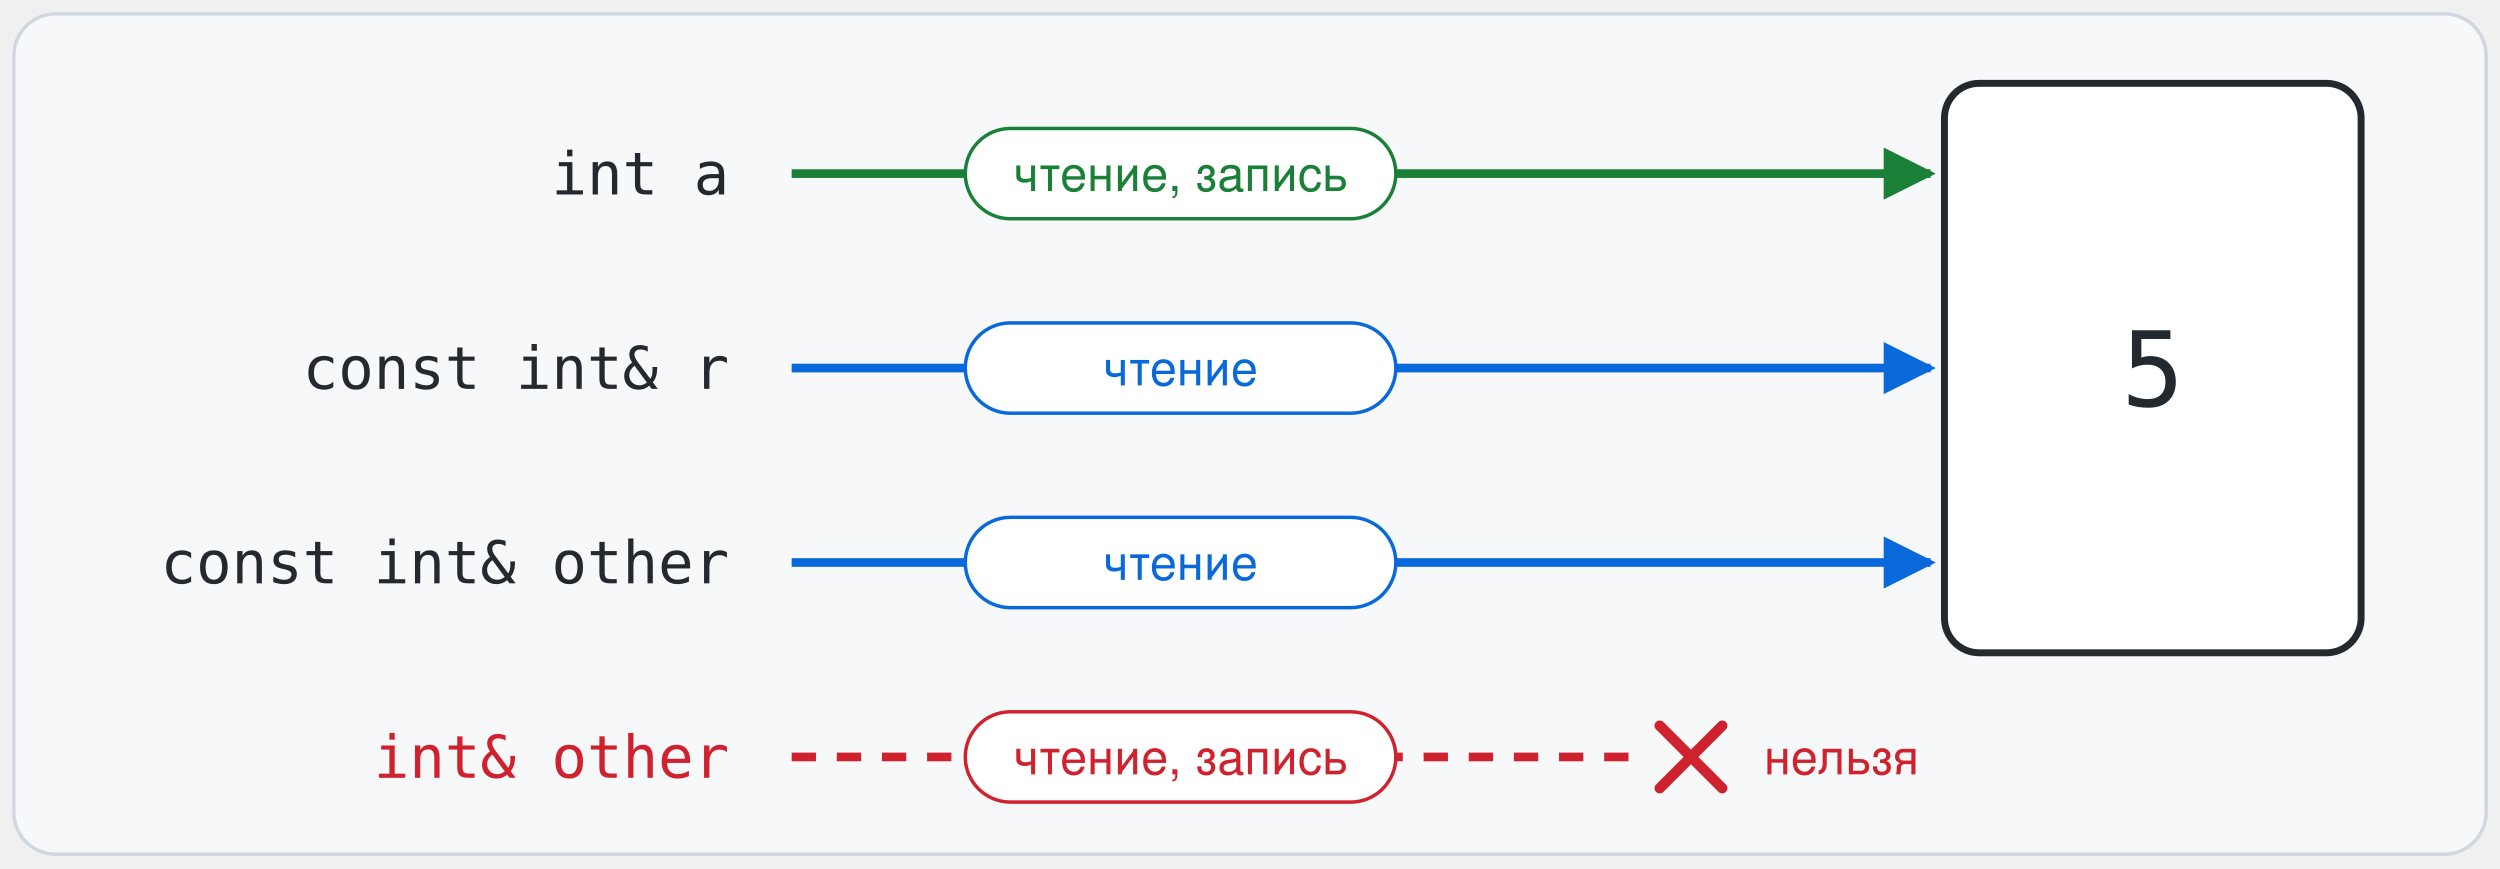
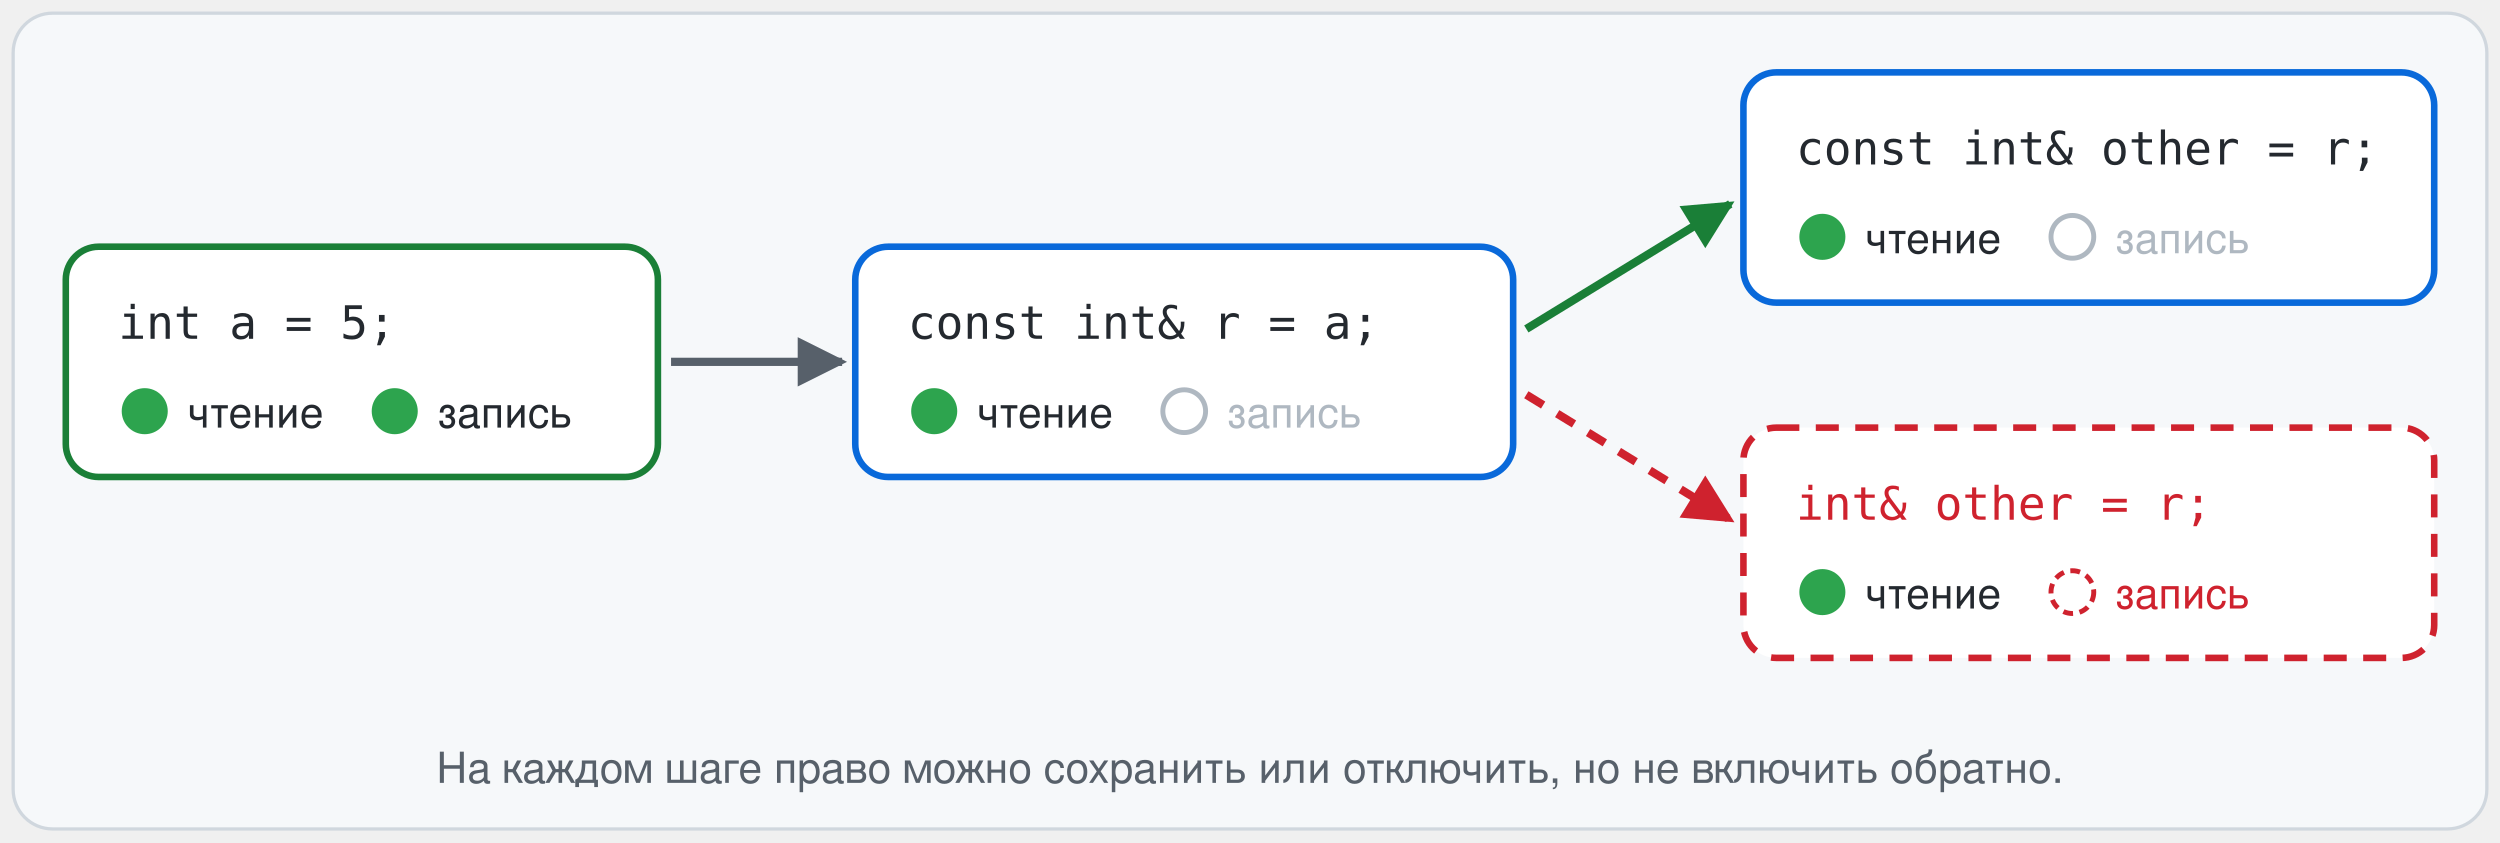
- <svg xmlns="http://www.w3.org/2000/svg" viewBox="0 0 720 250" role="img" aria-labelledby="t d">
-   <rect x="4" y="4" width="712" height="242" rx="12" fill="#f6f8fa" stroke="#d0d7de" />
-   <g>
-     <rect x="560" y="24" width="120" height="164" rx="10" fill="#ffffff" stroke="#24292f" stroke-width="2" />
-     <text x="620" y="117" text-anchor="middle" font-family="ui-monospace, SFMono-Regular, Menlo, Consolas, monospace" font-size="30" fill="#24292f">5</text>
-     <text x="210" y="56" text-anchor="end" font-family="ui-monospace, SFMono-Regular, Menlo, Consolas, monospace" font-size="17" fill="#24292f">int a</text>
-     <marker id="m0" viewBox="0 0 10 10" refX="9" refY="5" markerWidth="6" markerHeight="6" orient="auto">
+ <svg xmlns="http://www.w3.org/2000/svg" viewBox="0 0 760 256" role="img" aria-labelledby="t d">
+   <defs>
+     <marker id="k" viewBox="0 0 10 10" refX="9" refY="5" markerWidth="6" markerHeight="6" orient="auto">
+       <path d="M0,0 L10,5 L0,10 z" fill="#57606a" />
+     </marker>
+     <marker id="g" viewBox="0 0 10 10" refX="9" refY="5" markerWidth="6" markerHeight="6" orient="auto">
      <path d="M0,0 L10,5 L0,10 z" fill="#1a7f37" />
    </marker>
-     <line x1="228" y1="50" x2="556" y2="50" stroke="#1a7f37" stroke-width="2.5" marker-end="url(#m0)" />
-     <rect x="278" y="37" width="124" height="26" rx="13" fill="#ffffff" stroke="#1a7f37" />
-     <text x="340" y="55" text-anchor="middle" font-family="ui-sans-serif, -apple-system, 'Segoe UI', Helvetica, Arial, sans-serif" font-size="14" fill="#1a7f37">чтение, запись</text>
-     <text x="210" y="112" text-anchor="end" font-family="ui-monospace, SFMono-Regular, Menlo, Consolas, monospace" font-size="17" fill="#24292f">const int&amp; r</text>
-     <marker id="m1" viewBox="0 0 10 10" refX="9" refY="5" markerWidth="6" markerHeight="6" orient="auto">
-       <path d="M0,0 L10,5 L0,10 z" fill="#0969da" />
-     </marker>
-     <line x1="228" y1="106" x2="556" y2="106" stroke="#0969da" stroke-width="2.5" marker-end="url(#m1)" />
-     <rect x="278" y="93" width="124" height="26" rx="13" fill="#ffffff" stroke="#0969da" />
-     <text x="340" y="111" text-anchor="middle" font-family="ui-sans-serif, -apple-system, 'Segoe UI', Helvetica, Arial, sans-serif" font-size="14" fill="#0969da">чтение</text>
-     <text x="210" y="168" text-anchor="end" font-family="ui-monospace, SFMono-Regular, Menlo, Consolas, monospace" font-size="17" fill="#24292f">const int&amp; other</text>
-     <marker id="m2" viewBox="0 0 10 10" refX="9" refY="5" markerWidth="6" markerHeight="6" orient="auto">
-       <path d="M0,0 L10,5 L0,10 z" fill="#0969da" />
-     </marker>
-     <line x1="228" y1="162" x2="556" y2="162" stroke="#0969da" stroke-width="2.5" marker-end="url(#m2)" />
-     <rect x="278" y="149" width="124" height="26" rx="13" fill="#ffffff" stroke="#0969da" />
-     <text x="340" y="167" text-anchor="middle" font-family="ui-sans-serif, -apple-system, 'Segoe UI', Helvetica, Arial, sans-serif" font-size="14" fill="#0969da">чтение</text>
-     <text x="210" y="224" text-anchor="end" font-family="ui-monospace, SFMono-Regular, Menlo, Consolas, monospace" font-size="17" fill="#cf222e">int&amp; other</text>
-     <marker id="m3" viewBox="0 0 10 10" refX="9" refY="5" markerWidth="6" markerHeight="6" orient="auto">
+     <marker id="r" viewBox="0 0 10 10" refX="9" refY="5" markerWidth="6" markerHeight="6" orient="auto">
      <path d="M0,0 L10,5 L0,10 z" fill="#cf222e" />
    </marker>
-     <line x1="228" y1="218" x2="470" y2="218" stroke="#cf222e" stroke-width="2.5" stroke-dasharray="7 6" />
-     <rect x="278" y="205" width="124" height="26" rx="13" fill="#ffffff" stroke="#cf222e" />
-     <text x="340" y="223" text-anchor="middle" font-family="ui-sans-serif, -apple-system, 'Segoe UI', Helvetica, Arial, sans-serif" font-size="14" fill="#cf222e">чтение, запись</text>
-     <path d="M478,209 l18,18 M496,209 l-18,18" stroke="#cf222e" stroke-width="3" stroke-linecap="round" />
-     <text x="508" y="223" font-family="ui-sans-serif, -apple-system, 'Segoe UI', Helvetica, Arial, sans-serif" font-size="14" fill="#cf222e">нельзя</text>
-   </g>
+   </defs>
+   <rect x="4" y="4" width="752" height="248" rx="12" fill="#f6f8fa" stroke="#d0d7de" />
+   <rect x="20" y="75" width="180" height="70" rx="10" fill="#fff" stroke="#1a7f37" stroke-width="2" />
+   <text x="36" y="103" font-family="ui-monospace, SFMono-Regular, Menlo, Consolas, monospace" font-size="14" fill="#24292f">int a = 5;</text>
+   <circle cx="44" cy="125" r="7" fill="#2da44e" />
+   <text x="57" y="130" font-family="ui-sans-serif, -apple-system, 'Segoe UI', Helvetica, Arial, sans-serif" font-size="13" fill="#24292f">чтение</text>
+   <circle cx="120" cy="125" r="7" fill="#2da44e" />
+   <text x="133" y="130" font-family="ui-sans-serif, -apple-system, 'Segoe UI', Helvetica, Arial, sans-serif" font-size="13" fill="#24292f">запись</text>
+   <rect x="260" y="75" width="200" height="70" rx="10" fill="#fff" stroke="#0969da" stroke-width="2" />
+   <text x="276" y="103" font-family="ui-monospace, SFMono-Regular, Menlo, Consolas, monospace" font-size="14" fill="#24292f">const int&amp; r = a;</text>
+   <circle cx="284" cy="125" r="7" fill="#2da44e" />
+   <text x="297" y="130" font-family="ui-sans-serif, -apple-system, 'Segoe UI', Helvetica, Arial, sans-serif" font-size="13" fill="#24292f">чтение</text>
+   <circle cx="360" cy="125" r="6.5" fill="#fff" stroke="#afb8c1" stroke-width="1.5" />
+   <text x="373" y="130" font-family="ui-sans-serif, -apple-system, 'Segoe UI', Helvetica, Arial, sans-serif" font-size="13" fill="#afb8c1">запись</text>
+   <rect x="530" y="22" width="210" height="70" rx="10" fill="#fff" stroke="#0969da" stroke-width="2" />
+   <text x="546" y="50" font-family="ui-monospace, SFMono-Regular, Menlo, Consolas, monospace" font-size="14" fill="#24292f">const int&amp; other = r;</text>
+   <circle cx="554" cy="72" r="7" fill="#2da44e" />
+   <text x="567" y="77" font-family="ui-sans-serif, -apple-system, 'Segoe UI', Helvetica, Arial, sans-serif" font-size="13" fill="#24292f">чтение</text>
+   <circle cx="630" cy="72" r="6.5" fill="#fff" stroke="#afb8c1" stroke-width="1.5" />
+   <text x="643" y="77" font-family="ui-sans-serif, -apple-system, 'Segoe UI', Helvetica, Arial, sans-serif" font-size="13" fill="#afb8c1">запись</text>
+   <rect x="530" y="130" width="210" height="70" rx="10" fill="#fff" stroke="#cf222e" stroke-width="2" stroke-dasharray="7 5" />
+   <text x="546" y="158" font-family="ui-monospace, SFMono-Regular, Menlo, Consolas, monospace" font-size="14" fill="#cf222e">int&amp; other = r;</text>
+   <circle cx="554" cy="180" r="7" fill="#2da44e" />
+   <text x="567" y="185" font-family="ui-sans-serif, -apple-system, 'Segoe UI', Helvetica, Arial, sans-serif" font-size="13" fill="#24292f">чтение</text>
+   <circle cx="630" cy="180" r="6.5" fill="#fff" stroke="#cf222e" stroke-width="1.5" stroke-dasharray="3 2" />
+   <text x="643" y="185" font-family="ui-sans-serif, -apple-system, 'Segoe UI', Helvetica, Arial, sans-serif" font-size="13" fill="#cf222e">запись</text>
+   <line x1="204" y1="110" x2="256" y2="110" stroke="#57606a" stroke-width="2.5" marker-end="url(#k)" />
+   <path d="M464,100 L526,62" stroke="#1a7f37" stroke-width="2.5" marker-end="url(#g)" />
+   <path d="M464,120 L526,158" stroke="#cf222e" stroke-width="2.5" stroke-dasharray="6 5" marker-end="url(#r)" />
+   <text x="380" y="238" text-anchor="middle" font-family="ui-sans-serif, -apple-system, 'Segoe UI', Helvetica, Arial, sans-serif" font-size="13" fill="#57606a">На каждом шаге право можно сохранить или отключить, но не включить обратно.</text>
</svg>
